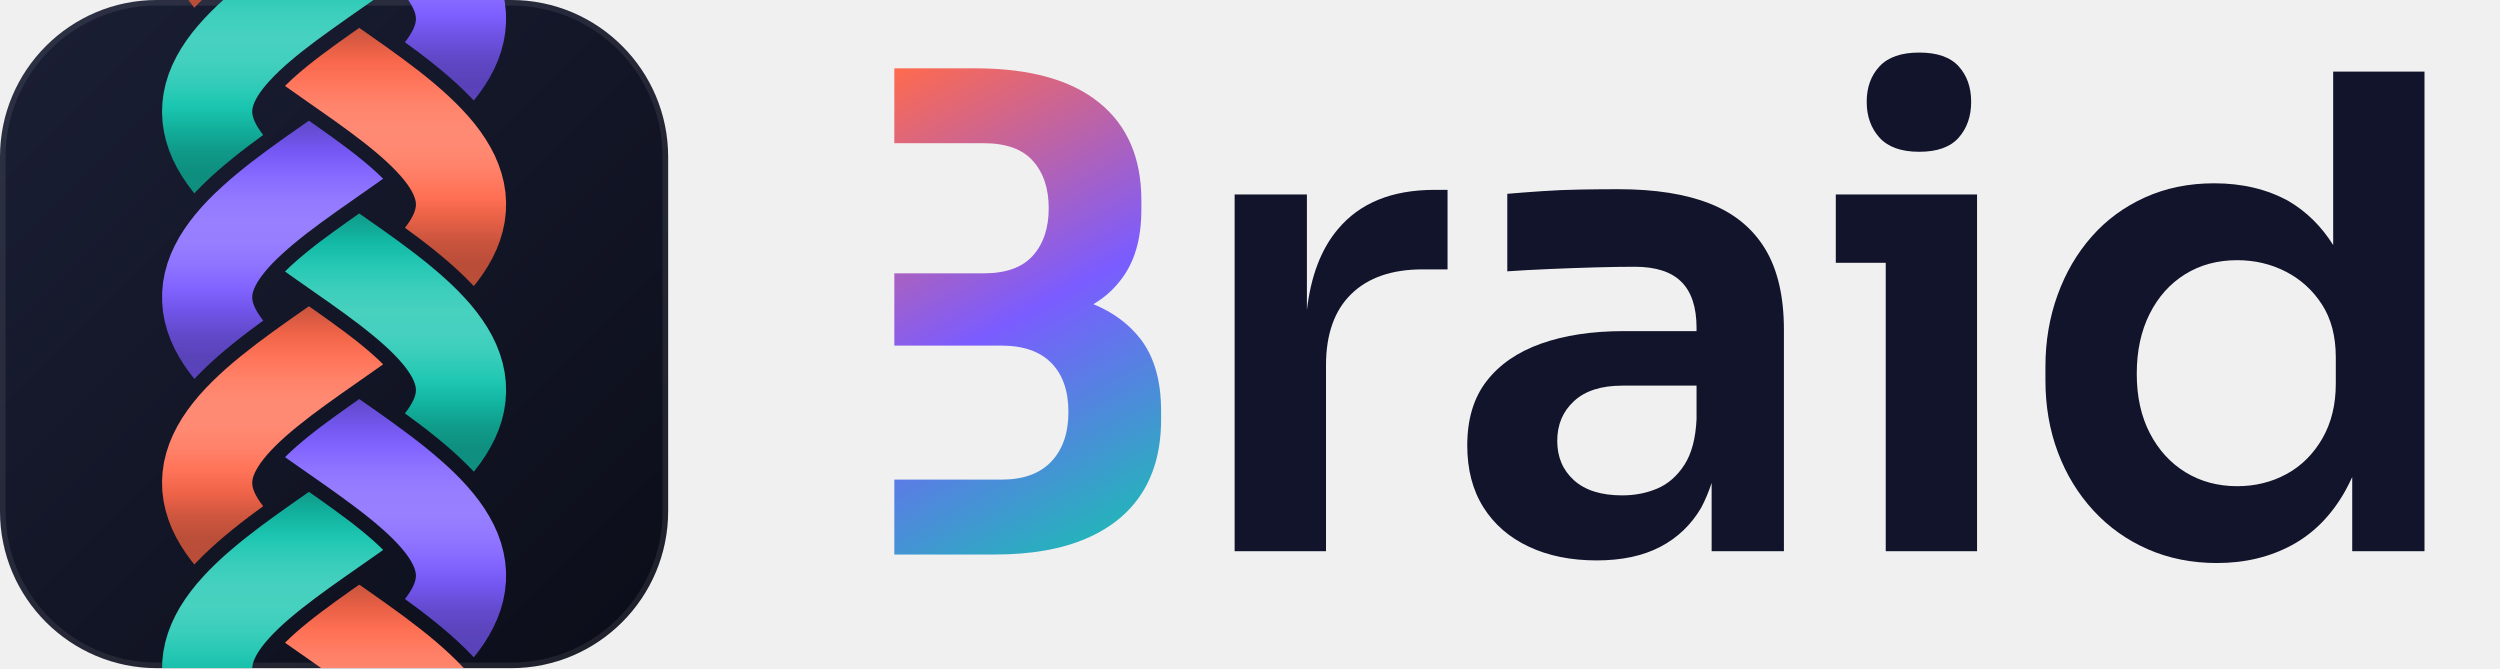
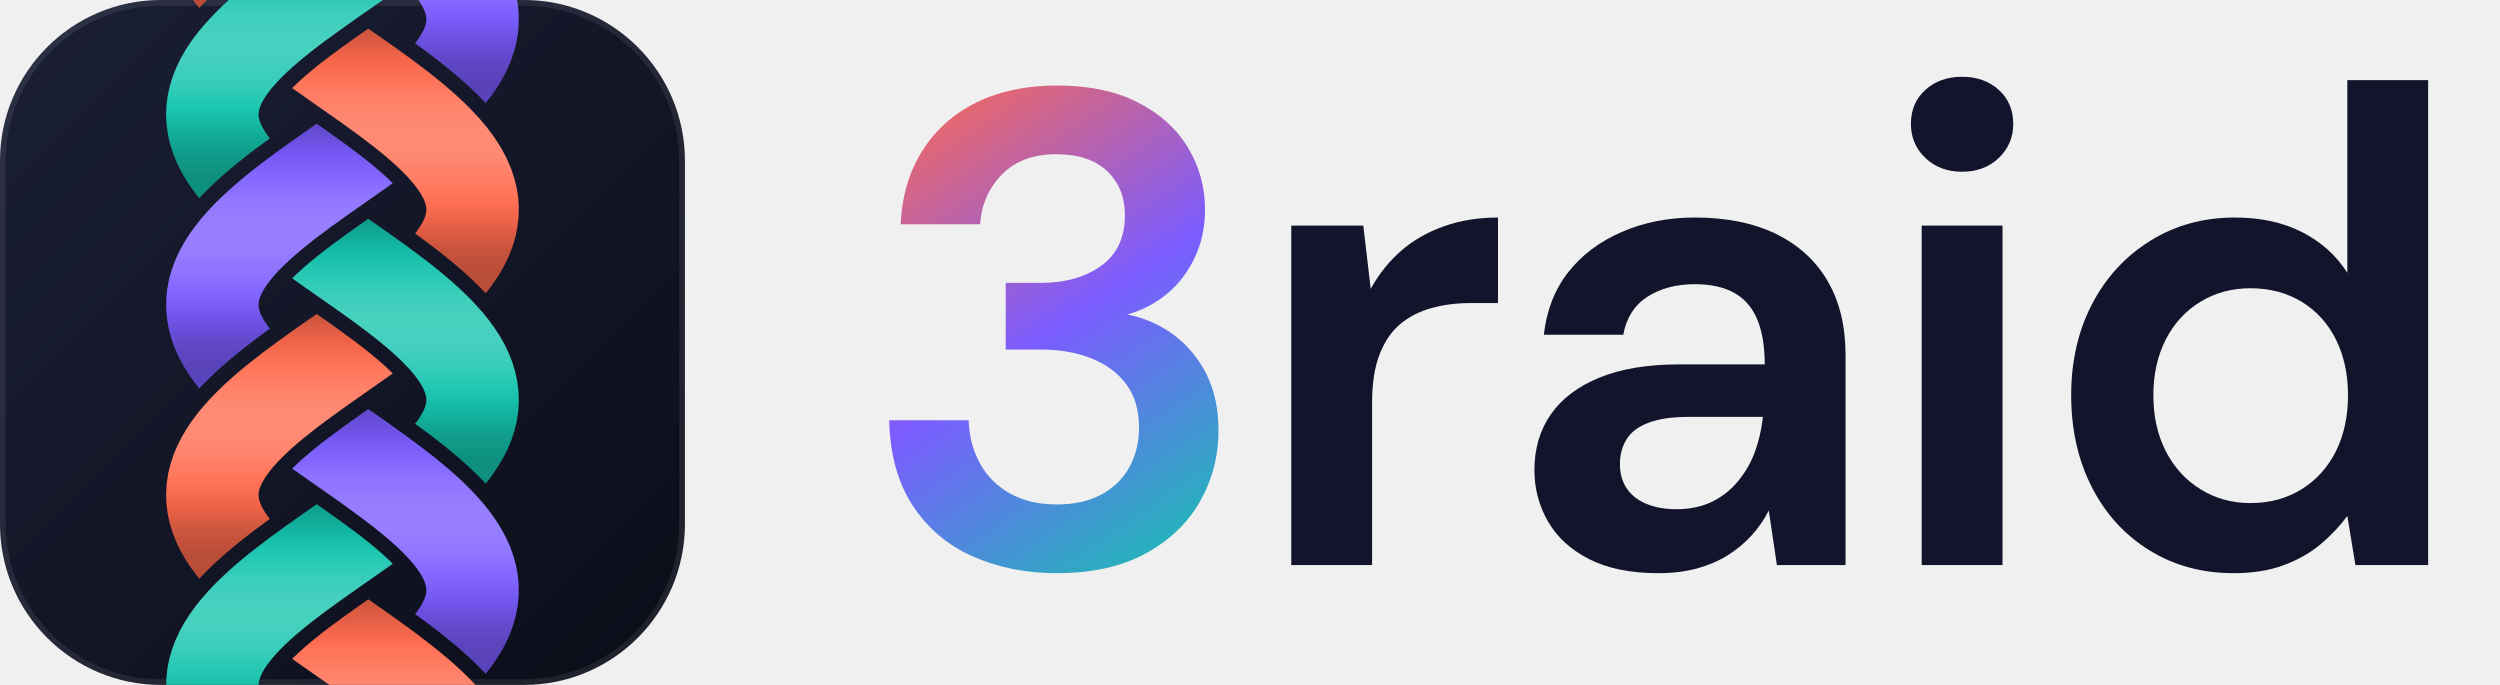
- <svg xmlns="http://www.w3.org/2000/svg" width="449" height="120" viewBox="0 0 449 120">
+ <svg xmlns="http://www.w3.org/2000/svg" width="438" height="120" viewBox="0 0 438 120">
  <defs>
    <linearGradient id="llight-g0" gradientUnits="userSpaceOnUse" x1="-90" y1="0" x2="90" y2="0">
      <stop offset="0%" stop-color="#ff866f" />
      <stop offset="2.27%" stop-color="#ff8b74" />
      <stop offset="4.55%" stop-color="#ff876f" />
      <stop offset="6.82%" stop-color="#ff7b62" />
      <stop offset="9.09%" stop-color="#ff6b4f" />
      <stop offset="11.36%" stop-color="#df5d43" />
      <stop offset="13.64%" stop-color="#c4513b" />
      <stop offset="15.91%" stop-color="#b84c37" />
      <stop offset="18.18%" stop-color="#be4f39" />
      <stop offset="20.45%" stop-color="#d65941" />
      <stop offset="22.73%" stop-color="#f8674b" />
      <stop offset="25%" stop-color="#ff775d" />
      <stop offset="27.27%" stop-color="#ff846c" />
      <stop offset="29.55%" stop-color="#ff8a74" />
      <stop offset="31.82%" stop-color="#ff8871" />
      <stop offset="34.09%" stop-color="#ff7e65" />
      <stop offset="36.36%" stop-color="#ff6f53" />
      <stop offset="38.64%" stop-color="#e66046" />
      <stop offset="40.91%" stop-color="#c8533d" />
      <stop offset="43.18%" stop-color="#b94d38" />
      <stop offset="45.45%" stop-color="#bb4e39" />
      <stop offset="47.73%" stop-color="#cf563f" />
      <stop offset="50%" stop-color="#f06448" />
      <stop offset="52.27%" stop-color="#ff7458" />
      <stop offset="54.55%" stop-color="#ff8269" />
      <stop offset="56.82%" stop-color="#ff8a73" />
      <stop offset="59.09%" stop-color="#ff8a73" />
      <stop offset="61.36%" stop-color="#ff8169" />
      <stop offset="63.64%" stop-color="#ff7358" />
      <stop offset="65.91%" stop-color="#ee6348" />
      <stop offset="68.18%" stop-color="#ce563e" />
      <stop offset="70.45%" stop-color="#bb4e38" />
      <stop offset="72.73%" stop-color="#b94d38" />
      <stop offset="75%" stop-color="#ca543d" />
      <stop offset="77.27%" stop-color="#e86046" />
      <stop offset="79.55%" stop-color="#ff7054" />
      <stop offset="81.82%" stop-color="#ff7f66" />
      <stop offset="84.09%" stop-color="#ff8972" />
      <stop offset="86.36%" stop-color="#ff8a74" />
      <stop offset="88.64%" stop-color="#ff846c" />
      <stop offset="90.91%" stop-color="#ff765c" />
      <stop offset="93.18%" stop-color="#f6664a" />
      <stop offset="95.45%" stop-color="#d45840" />
      <stop offset="97.73%" stop-color="#be4f39" />
      <stop offset="100%" stop-color="#b84c38" />
    </linearGradient>
    <linearGradient id="llight-g1" gradientUnits="userSpaceOnUse" x1="-90" y1="0" x2="90" y2="0">
      <stop offset="0%" stop-color="#5d46c1" />
      <stop offset="2.27%" stop-color="#694fda" />
      <stop offset="4.55%" stop-color="#7a5bfd" />
      <stop offset="6.82%" stop-color="#896dff" />
      <stop offset="9.09%" stop-color="#937aff" />
      <stop offset="11.36%" stop-color="#9880ff" />
      <stop offset="13.64%" stop-color="#957cff" />
      <stop offset="15.91%" stop-color="#8b70ff" />
      <stop offset="18.18%" stop-color="#7d5fff" />
      <stop offset="20.45%" stop-color="#6d51e1" />
      <stop offset="22.73%" stop-color="#5f47c5" />
      <stop offset="25%" stop-color="#5942b8" />
      <stop offset="27.27%" stop-color="#5b44bd" />
      <stop offset="29.55%" stop-color="#664cd4" />
      <stop offset="31.82%" stop-color="#7658f5" />
      <stop offset="34.09%" stop-color="#8669ff" />
      <stop offset="36.36%" stop-color="#9278ff" />
      <stop offset="38.64%" stop-color="#987fff" />
      <stop offset="40.91%" stop-color="#967eff" />
      <stop offset="43.18%" stop-color="#8e73ff" />
      <stop offset="45.45%" stop-color="#8163ff" />
      <stop offset="47.73%" stop-color="#7054e9" />
      <stop offset="50%" stop-color="#6249ca" />
      <stop offset="52.27%" stop-color="#5943b9" />
      <stop offset="54.55%" stop-color="#5a43bb" />
      <stop offset="56.82%" stop-color="#634acd" />
      <stop offset="59.09%" stop-color="#7256ed" />
      <stop offset="61.36%" stop-color="#8265ff" />
      <stop offset="63.64%" stop-color="#8f75ff" />
      <stop offset="65.91%" stop-color="#977eff" />
      <stop offset="68.18%" stop-color="#977fff" />
      <stop offset="70.45%" stop-color="#9076ff" />
      <stop offset="72.73%" stop-color="#8467ff" />
      <stop offset="75%" stop-color="#7457f1" />
      <stop offset="77.27%" stop-color="#644bd0" />
      <stop offset="79.55%" stop-color="#5b44bc" />
      <stop offset="81.82%" stop-color="#5943b9" />
      <stop offset="84.09%" stop-color="#6048c8" />
      <stop offset="86.36%" stop-color="#6f53e5" />
      <stop offset="88.64%" stop-color="#7f61ff" />
      <stop offset="90.91%" stop-color="#8d72ff" />
      <stop offset="93.18%" stop-color="#967dff" />
      <stop offset="95.45%" stop-color="#9880ff" />
      <stop offset="97.73%" stop-color="#9279ff" />
      <stop offset="100%" stop-color="#876bff" />
    </linearGradient>
    <linearGradient id="llight-g2" gradientUnits="userSpaceOnUse" x1="-90" y1="0" x2="90" y2="0">
      <stop offset="0%" stop-color="#14c4ae" />
      <stop offset="2.27%" stop-color="#11a996" />
      <stop offset="4.55%" stop-color="#0f9584" />
      <stop offset="6.82%" stop-color="#0e8d7d" />
      <stop offset="9.09%" stop-color="#0f9383" />
      <stop offset="11.36%" stop-color="#11a693" />
      <stop offset="13.64%" stop-color="#14c0ab" />
      <stop offset="15.91%" stop-color="#2acab6" />
      <stop offset="18.18%" stop-color="#3ecfbd" />
      <stop offset="20.45%" stop-color="#47d1c0" />
      <stop offset="22.73%" stop-color="#43d0be" />
      <stop offset="25%" stop-color="#33ccb9" />
      <stop offset="27.27%" stop-color="#1ac6b0" />
      <stop offset="29.55%" stop-color="#12af9b" />
      <stop offset="31.82%" stop-color="#109988" />
      <stop offset="34.09%" stop-color="#0e8e7e" />
      <stop offset="36.36%" stop-color="#0f9180" />
      <stop offset="38.64%" stop-color="#10a18f" />
      <stop offset="40.91%" stop-color="#13baa5" />
      <stop offset="43.18%" stop-color="#25c8b4" />
      <stop offset="45.45%" stop-color="#3bcebb" />
      <stop offset="47.73%" stop-color="#47d1bf" />
      <stop offset="50%" stop-color="#45d0bf" />
      <stop offset="52.27%" stop-color="#37cdba" />
      <stop offset="54.55%" stop-color="#20c7b2" />
      <stop offset="56.82%" stop-color="#12b5a1" />
      <stop offset="59.09%" stop-color="#109d8b" />
      <stop offset="61.36%" stop-color="#0f8f7f" />
      <stop offset="63.64%" stop-color="#0f8f7f" />
      <stop offset="65.91%" stop-color="#109c8b" />
      <stop offset="68.18%" stop-color="#12b4a0" />
      <stop offset="70.45%" stop-color="#1fc7b2" />
      <stop offset="72.73%" stop-color="#37cdba" />
      <stop offset="75%" stop-color="#45d0bf" />
      <stop offset="77.27%" stop-color="#47d1bf" />
      <stop offset="79.55%" stop-color="#3bcebc" />
      <stop offset="81.82%" stop-color="#26c8b4" />
      <stop offset="84.09%" stop-color="#13bba6" />
      <stop offset="86.36%" stop-color="#10a28f" />
      <stop offset="88.64%" stop-color="#0f9181" />
      <stop offset="90.91%" stop-color="#0e8e7e" />
      <stop offset="93.18%" stop-color="#109887" />
      <stop offset="95.45%" stop-color="#12ae9b" />
      <stop offset="97.73%" stop-color="#1ac5b0" />
      <stop offset="100%" stop-color="#32ccb8" />
    </linearGradient>
    <mask id="llight-m0" maskUnits="userSpaceOnUse" x="-138.6" y="-71.4" width="277.2" height="142.8">
      <rect x="-138.6" y="-71.4" width="277.2" height="142.8" fill="#fff" />
      <path d="M-80.91 -19.23C-79.56 -18.19 -78.21 -16.94 -76.86 -15.52C-75.51 -14.1 -74.16 -12.52 -72.81 -10.82C-71.46 -9.11 -70.11 -7.29 -68.76 -5.42C-67.41 -3.54 -66.06 -1.6 -64.71 0.33C-63.36 2.27 -62.01 4.2 -60.66 6.06C-59.31 7.93 -57.96 9.73 -56.61 11.4C-55.26 13.07 -53.91 14.63 -52.56 16C-51.21 17.38 -49.86 18.58 -48.51 19.58C-47.16 20.57 -45.81 21.35 -44.46 21.89C-43.11 22.43 -41.76 22.73 -40.41 22.79C-39.06 22.85 -37.71 22.66 -36.36 22.22C-35.01 21.79 -33.66 21.12 -32.31 20.23" fill="none" stroke="#000" stroke-width="21.48" stroke-linecap="butt" />
      <path d="M-30.91 19.23C-29.56 18.19 -28.21 16.94 -26.86 15.52C-25.51 14.1 -24.16 12.52 -22.81 10.82C-21.46 9.11 -20.11 7.29 -18.76 5.42C-17.41 3.54 -16.06 1.6 -14.71 -0.33C-13.36 -2.27 -12.01 -4.2 -10.66 -6.06C-9.31 -7.93 -7.96 -9.73 -6.61 -11.4C-5.26 -13.07 -3.91 -14.63 -2.56 -16C-1.21 -17.38 0.14 -18.58 1.49 -19.58C2.84 -20.57 4.19 -21.35 5.54 -21.89C6.89 -22.43 8.24 -22.73 9.59 -22.79C10.94 -22.85 12.29 -22.66 13.64 -22.22C14.99 -21.79 16.34 -21.12 17.69 -20.23" fill="none" stroke="#000" stroke-width="21.48" stroke-linecap="butt" />
      <path d="M19.09 -19.23C20.44 -18.19 21.79 -16.94 23.14 -15.52C24.49 -14.1 25.84 -12.52 27.19 -10.82C28.54 -9.11 29.89 -7.29 31.24 -5.42C32.59 -3.54 33.94 -1.6 35.29 0.33C36.64 2.27 37.99 4.2 39.34 6.06C40.69 7.93 42.04 9.73 43.39 11.4C44.74 13.07 46.09 14.63 47.44 16C48.79 17.38 50.14 18.58 51.49 19.58C52.84 20.57 54.19 21.35 55.54 21.89C56.89 22.43 58.24 22.73 59.59 22.79C60.94 22.85 62.29 22.66 63.64 22.22C64.99 21.79 66.34 21.12 67.69 20.23" fill="none" stroke="#000" stroke-width="21.48" stroke-linecap="butt" />
      <path d="M69.09 19.23C70.44 18.19 71.79 16.94 73.14 15.52C74.49 14.1 75.84 12.52 77.19 10.82C78.54 9.11 79.89 7.29 81.24 5.42C82.59 3.54 83.94 1.6 85.29 -0.33C86.64 -2.27 87.99 -4.2 89.34 -6.06C90.69 -7.93 92.04 -9.73 93.39 -11.4C94.74 -13.07 96.09 -14.63 97.44 -16C98.79 -17.38 100.14 -18.58 101.49 -19.58C102.84 -20.57 104.19 -21.35 105.54 -21.89C106.89 -22.43 108.24 -22.73 109.59 -22.79C110.94 -22.85 112.29 -22.66 113.64 -22.22C114.99 -21.79 116.34 -21.12 117.69 -20.23" fill="none" stroke="#000" stroke-width="21.48" stroke-linecap="butt" />
    </mask>
    <mask id="llight-m1" maskUnits="userSpaceOnUse" x="-138.6" y="-71.4" width="277.2" height="142.8">
      <rect x="-138.6" y="-71.4" width="277.2" height="142.8" fill="#fff" />
      <path d="M-114.24 -19.23C-112.89 -18.19 -111.54 -16.94 -110.19 -15.52C-108.84 -14.1 -107.49 -12.52 -106.14 -10.82C-104.79 -9.11 -103.44 -7.29 -102.09 -5.42C-100.74 -3.54 -99.39 -1.6 -98.04 0.33C-96.69 2.27 -95.34 4.2 -93.99 6.06C-92.64 7.93 -91.29 9.73 -89.94 11.4C-88.59 13.07 -87.24 14.63 -85.89 16C-84.54 17.38 -83.19 18.58 -81.84 19.58C-80.49 20.57 -79.14 21.35 -77.79 21.89C-76.44 22.43 -75.09 22.73 -73.74 22.79C-72.39 22.85 -71.04 22.66 -69.69 22.22C-68.34 21.79 -66.99 21.12 -65.64 20.23" fill="none" stroke="#000" stroke-width="21.48" stroke-linecap="butt" />
      <path d="M-64.24 19.23C-62.89 18.19 -61.54 16.94 -60.19 15.52C-58.84 14.1 -57.49 12.52 -56.14 10.82C-54.79 9.11 -53.44 7.29 -52.09 5.42C-50.74 3.54 -49.39 1.6 -48.04 -0.33C-46.69 -2.27 -45.34 -4.2 -43.99 -6.06C-42.64 -7.93 -41.29 -9.73 -39.94 -11.4C-38.59 -13.07 -37.24 -14.63 -35.89 -16C-34.54 -17.38 -33.19 -18.58 -31.84 -19.58C-30.49 -20.57 -29.14 -21.35 -27.79 -21.89C-26.44 -22.43 -25.09 -22.73 -23.74 -22.79C-22.39 -22.85 -21.04 -22.66 -19.69 -22.22C-18.34 -21.79 -16.99 -21.12 -15.64 -20.23" fill="none" stroke="#000" stroke-width="21.48" stroke-linecap="butt" />
      <path d="M-14.24 -19.23C-12.89 -18.19 -11.54 -16.94 -10.19 -15.52C-8.84 -14.1 -7.49 -12.52 -6.14 -10.82C-4.79 -9.11 -3.44 -7.29 -2.09 -5.42C-0.74 -3.54 0.61 -1.6 1.96 0.33C3.31 2.27 4.66 4.2 6.01 6.06C7.36 7.93 8.71 9.73 10.06 11.4C11.41 13.07 12.76 14.63 14.11 16C15.46 17.38 16.81 18.58 18.16 19.58C19.51 20.57 20.86 21.35 22.21 21.89C23.56 22.43 24.91 22.73 26.26 22.79C27.61 22.85 28.96 22.66 30.31 22.22C31.66 21.79 33.01 21.12 34.36 20.23" fill="none" stroke="#000" stroke-width="21.48" stroke-linecap="butt" />
      <path d="M35.76 19.23C37.11 18.19 38.46 16.94 39.81 15.52C41.16 14.1 42.51 12.52 43.86 10.82C45.21 9.11 46.56 7.29 47.91 5.42C49.26 3.54 50.61 1.6 51.96 -0.33C53.31 -2.27 54.66 -4.2 56.01 -6.06C57.36 -7.93 58.71 -9.73 60.06 -11.4C61.41 -13.07 62.76 -14.63 64.11 -16C65.46 -17.38 66.81 -18.58 68.16 -19.58C69.51 -20.57 70.86 -21.35 72.21 -21.89C73.56 -22.43 74.91 -22.73 76.26 -22.79C77.61 -22.85 78.96 -22.66 80.31 -22.22C81.66 -21.79 83.01 -21.12 84.36 -20.23" fill="none" stroke="#000" stroke-width="21.48" stroke-linecap="butt" />
    </mask>
    <mask id="llight-m2" maskUnits="userSpaceOnUse" x="-138.6" y="-71.4" width="277.2" height="142.8">
      <rect x="-138.6" y="-71.4" width="277.2" height="142.8" fill="#fff" />
      <path d="M-97.58 19.23C-96.23 18.19 -94.88 16.94 -93.53 15.52C-92.18 14.1 -90.83 12.52 -89.48 10.82C-88.13 9.11 -86.78 7.29 -85.43 5.42C-84.08 3.54 -82.73 1.6 -81.38 -0.33C-80.03 -2.27 -78.68 -4.2 -77.33 -6.06C-75.98 -7.93 -74.63 -9.73 -73.28 -11.4C-71.93 -13.07 -70.58 -14.63 -69.23 -16C-67.88 -17.38 -66.53 -18.58 -65.18 -19.58C-63.83 -20.57 -62.48 -21.35 -61.13 -21.89C-59.78 -22.43 -58.43 -22.73 -57.08 -22.79C-55.73 -22.85 -54.38 -22.66 -53.03 -22.22C-51.68 -21.79 -50.33 -21.12 -48.98 -20.23" fill="none" stroke="#000" stroke-width="21.48" stroke-linecap="butt" />
      <path d="M-47.58 -19.23C-46.23 -18.19 -44.88 -16.94 -43.53 -15.52C-42.18 -14.1 -40.83 -12.52 -39.48 -10.82C-38.13 -9.11 -36.78 -7.29 -35.43 -5.42C-34.08 -3.54 -32.73 -1.6 -31.38 0.33C-30.03 2.27 -28.68 4.2 -27.33 6.06C-25.98 7.93 -24.63 9.73 -23.28 11.4C-21.93 13.07 -20.58 14.63 -19.23 16C-17.88 17.38 -16.53 18.58 -15.18 19.58C-13.83 20.57 -12.48 21.35 -11.13 21.89C-9.78 22.43 -8.43 22.73 -7.08 22.79C-5.73 22.85 -4.38 22.66 -3.03 22.22C-1.68 21.79 -0.33 21.12 1.02 20.23" fill="none" stroke="#000" stroke-width="21.48" stroke-linecap="butt" />
      <path d="M2.42 19.23C3.77 18.19 5.12 16.94 6.47 15.52C7.82 14.1 9.17 12.52 10.52 10.82C11.87 9.11 13.22 7.29 14.57 5.42C15.92 3.54 17.27 1.6 18.62 -0.33C19.97 -2.27 21.32 -4.2 22.67 -6.06C24.02 -7.93 25.37 -9.73 26.72 -11.4C28.07 -13.07 29.42 -14.63 30.77 -16C32.12 -17.38 33.47 -18.58 34.82 -19.58C36.17 -20.57 37.52 -21.35 38.87 -21.89C40.22 -22.43 41.57 -22.73 42.92 -22.79C44.27 -22.85 45.62 -22.66 46.97 -22.22C48.32 -21.79 49.67 -21.12 51.02 -20.23" fill="none" stroke="#000" stroke-width="21.48" stroke-linecap="butt" />
      <path d="M52.42 -19.23C53.77 -18.19 55.12 -16.94 56.47 -15.52C57.82 -14.1 59.17 -12.52 60.52 -10.82C61.87 -9.11 63.22 -7.29 64.57 -5.42C65.92 -3.54 67.27 -1.6 68.62 0.33C69.97 2.27 71.32 4.2 72.67 6.06C74.02 7.93 75.37 9.73 76.72 11.4C78.07 13.07 79.42 14.63 80.77 16C82.12 17.38 83.47 18.58 84.82 19.58C86.17 20.57 87.52 21.35 88.87 21.89C90.22 22.43 91.57 22.73 92.92 22.79C94.27 22.85 95.62 22.66 96.97 22.22C98.32 21.79 99.67 21.12 101.02 20.23" fill="none" stroke="#000" stroke-width="21.48" stroke-linecap="butt" />
    </mask>
    <linearGradient id="llight-bg" x1="0" y1="0" x2="1" y2="1">
      <stop offset="0" stop-color="#1B1F35" />
      <stop offset="1" stop-color="#0B0D18" />
    </linearGradient>
    <clipPath id="llight-clip">
      <rect x="0" y="0" width="120" height="120" rx="28.2" />
    </clipPath>
-     <linearGradient id="wlight-three" gradientUnits="userSpaceOnUse" x1="160.62" y1="12.27" x2="208.528" y2="99.59">
+     <linearGradient id="wlight-three" gradientUnits="userSpaceOnUse" x1="155.782" y1="14.984" x2="213.484" y2="100.416">
      <stop offset="0" stop-color="#FF6A4D" />
      <stop offset="0.5" stop-color="#7B5CFF" />
      <stop offset="1" stop-color="#14C4AE" />
    </linearGradient>
  </defs>
  <rect x="0" y="0" width="120" height="120" rx="28.2" fill="url(#llight-bg)" />
  <rect x="0.5" y="0.5" width="119" height="119" rx="27.7" fill="none" stroke="#ffffff" stroke-opacity="0.08" />
  <g clip-path="url(#llight-clip)">
    <g transform="translate(60 60) rotate(90)">
      <path d="M-90 11.33C-88.64 13.02 -87.27 14.59 -85.91 15.99C-84.55 17.38 -83.18 18.6 -81.82 19.59C-80.45 20.59 -79.09 21.37 -77.73 21.91C-76.36 22.45 -75 22.75 -73.64 22.79C-72.27 22.84 -70.91 22.63 -69.55 22.18C-68.18 21.72 -66.82 21.02 -65.45 20.1C-64.09 19.18 -62.73 18.04 -61.36 16.71C-60 15.38 -58.64 13.86 -57.27 12.21C-55.91 10.56 -54.55 8.78 -53.18 6.92C-51.82 5.06 -50.45 3.12 -49.09 1.17C-47.73 -0.78 -46.36 -2.75 -45 -4.66C-43.64 -6.57 -42.27 -8.43 -40.91 -10.18C-39.55 -11.93 -38.18 -13.56 -36.82 -15.03C-35.45 -16.5 -34.09 -17.8 -32.73 -18.9C-31.36 -19.99 -30 -20.87 -28.64 -21.52C-27.27 -22.16 -25.91 -22.57 -24.55 -22.73C-23.18 -22.88 -21.82 -22.79 -20.45 -22.44C-19.09 -22.1 -17.73 -21.51 -16.36 -20.68C-15 -19.86 -13.64 -18.81 -12.27 -17.56C-10.91 -16.32 -9.55 -14.88 -8.18 -13.29C-6.82 -11.7 -5.45 -9.97 -4.09 -8.15C-2.73 -6.32 -1.36 -4.41 0 -2.46C1.36 -0.52 2.73 1.45 4.09 3.38C5.45 5.31 6.82 7.2 8.18 9C9.55 10.79 10.91 12.49 12.27 14.03C13.64 15.57 15 16.95 16.36 18.14C17.73 19.32 19.09 20.3 20.45 21.05C21.82 21.8 23.18 22.32 24.55 22.59C25.91 22.85 27.27 22.87 28.64 22.64C30 22.4 31.36 21.92 32.73 21.2C34.09 20.48 35.45 19.52 36.82 18.37C38.18 17.21 39.55 15.85 40.91 14.33C42.27 12.81 43.64 11.13 45 9.35C46.36 7.57 47.73 5.68 49.09 3.75C50.45 1.83 51.82 -0.14 53.18 -2.09C54.55 -4.03 55.91 -5.95 57.27 -7.79C58.64 -9.62 60 -11.37 61.36 -12.98C62.73 -14.59 64.09 -16.05 65.45 -17.32C66.82 -18.59 68.18 -19.67 69.55 -20.52C70.91 -21.37 72.27 -22 73.64 -22.37C75 -22.75 76.36 -22.88 77.73 -22.75C79.09 -22.63 80.45 -22.26 81.82 -21.64C83.18 -21.03 84.55 -20.17 85.91 -19.11C87.27 -18.04 88.64 -16.76 90 -15.32" fill="none" stroke="url(#llight-g0)" stroke-width="16.2" stroke-linecap="round" mask="url(#llight-m0)" />
      <path d="M-90 11.47C-88.64 9.78 -87.27 7.97 -85.91 6.08C-84.55 4.2 -83.18 2.25 -81.82 0.3C-80.45 -1.65 -79.09 -3.61 -77.73 -5.51C-76.36 -7.4 -75 -9.24 -73.64 -10.95C-72.27 -12.66 -70.91 -14.26 -69.55 -15.67C-68.18 -17.09 -66.82 -18.34 -65.45 -19.37C-64.09 -20.4 -62.73 -21.22 -61.36 -21.79C-60 -22.37 -58.64 -22.7 -57.27 -22.78C-55.91 -22.86 -54.55 -22.69 -53.18 -22.27C-51.82 -21.86 -50.45 -21.19 -49.09 -20.3C-47.73 -19.41 -46.36 -18.3 -45 -17C-43.64 -15.7 -42.27 -14.21 -40.91 -12.58C-39.55 -10.95 -38.18 -9.18 -36.82 -7.33C-35.45 -5.48 -34.09 -3.55 -32.73 -1.6C-31.36 0.35 -30 2.31 -28.64 4.23C-27.27 6.15 -25.91 8.03 -24.55 9.79C-23.18 11.55 -21.82 13.21 -20.45 14.7C-19.09 16.2 -17.73 17.53 -16.36 18.65C-15 19.77 -13.64 20.69 -12.27 21.37C-10.91 22.05 -9.55 22.5 -8.18 22.69C-6.82 22.88 -5.45 22.82 -4.09 22.52C-2.73 22.21 -1.36 21.65 0 20.86C1.36 20.07 2.73 19.05 4.09 17.84C5.45 16.62 6.82 15.21 8.18 13.64C9.55 12.08 10.91 10.36 12.27 8.55C13.64 6.74 15 4.83 16.36 2.9C17.73 0.96 19.09 -1.01 20.45 -2.95C21.82 -4.89 23.18 -6.79 24.55 -8.6C25.91 -10.41 27.27 -12.12 28.64 -13.68C30 -15.25 31.36 -16.66 32.73 -17.87C34.09 -19.08 35.45 -20.1 36.82 -20.88C38.18 -21.67 39.55 -22.22 40.91 -22.52C42.27 -22.83 43.64 -22.88 45 -22.68C46.36 -22.49 47.73 -22.04 49.09 -21.35C50.45 -20.67 51.82 -19.75 53.18 -18.62C54.55 -17.49 55.91 -16.16 57.27 -14.66C58.64 -13.17 60 -11.51 61.36 -9.74C62.73 -7.98 64.09 -6.1 65.45 -4.18C66.82 -2.26 68.18 -0.3 69.55 1.65C70.91 3.6 72.27 5.53 73.64 7.38C75 9.23 76.36 10.99 77.73 12.62C79.09 14.25 80.45 15.74 81.82 17.03C83.18 18.33 84.55 19.44 85.91 20.33C87.27 21.21 88.64 21.87 90 22.28" fill="none" stroke="url(#llight-g1)" stroke-width="16.2" stroke-linecap="round" mask="url(#llight-m1)" />
      <path d="M-90 -22.8C-88.64 -22.81 -87.27 -22.56 -85.91 -22.07C-84.55 -21.58 -83.18 -20.85 -81.82 -19.89C-80.45 -18.94 -79.09 -17.76 -77.73 -16.41C-76.36 -15.05 -75 -13.51 -73.64 -11.84C-72.27 -10.17 -70.91 -8.37 -69.55 -6.5C-68.18 -4.63 -66.82 -2.69 -65.45 -0.73C-64.09 1.22 -62.73 3.18 -61.36 5.08C-60 6.99 -58.64 8.84 -57.27 10.57C-55.91 12.3 -54.55 13.91 -53.18 15.36C-51.82 16.8 -50.45 18.07 -49.09 19.14C-47.73 20.2 -46.36 21.05 -45 21.66C-43.64 22.27 -42.27 22.64 -40.91 22.76C-39.55 22.88 -38.18 22.74 -36.82 22.36C-35.45 21.98 -34.09 21.35 -32.73 20.5C-31.36 19.64 -30 18.56 -28.64 17.28C-27.27 16.01 -25.91 14.55 -24.55 12.94C-23.18 11.33 -21.82 9.58 -20.45 7.74C-19.09 5.9 -17.73 3.98 -16.36 2.03C-15 0.09 -13.64 -1.88 -12.27 -3.81C-10.91 -5.73 -9.55 -7.62 -8.18 -9.4C-6.82 -11.18 -5.45 -12.85 -4.09 -14.37C-2.73 -15.89 -1.36 -17.24 0 -18.4C1.36 -19.55 2.73 -20.5 4.09 -21.22C5.45 -21.93 6.82 -22.41 8.18 -22.64C9.55 -22.87 10.91 -22.85 12.27 -22.58C13.64 -22.31 15 -21.79 16.36 -21.03C17.73 -20.28 19.09 -19.29 20.45 -18.11C21.82 -16.92 23.18 -15.53 24.55 -13.99C25.91 -12.44 27.27 -10.75 28.64 -8.95C30 -7.15 31.36 -5.26 32.73 -3.33C34.09 -1.39 35.45 0.58 36.82 2.52C38.18 4.46 39.55 6.37 40.91 8.2C42.27 10.02 43.64 11.75 45 13.34C46.36 14.92 47.73 16.36 49.09 17.6C50.45 18.84 51.82 19.89 53.18 20.71C54.55 21.52 55.91 22.11 57.27 22.45C58.64 22.79 60 22.88 61.36 22.72C62.73 22.56 64.09 22.15 65.45 21.5C66.82 20.85 68.18 19.96 69.55 18.87C70.91 17.77 72.27 16.46 73.64 14.99C75 13.52 76.36 11.88 77.73 10.13C79.09 8.38 80.45 6.52 81.82 4.61C83.18 2.7 84.55 0.73 85.91 -1.22C87.27 -3.17 88.64 -5.11 90 -6.97" fill="none" stroke="url(#llight-g2)" stroke-width="16.2" stroke-linecap="round" mask="url(#llight-m2)" />
    </g>
  </g>
-   <path d="M160.62 99.59L160.62 86.14L179.85 86.14Q185.75 86.14 188.82 82.89Q191.89 79.65 191.89 73.98Q191.89 68.32 188.82 65.19Q185.75 62.07 179.85 62.07L160.62 62.07L160.62 49.09L176.67 49.09Q182.69 49.09 185.52 45.90Q188.35 42.71 188.35 37.40Q188.35 32.09 185.52 28.91Q182.69 25.72 176.67 25.72L160.62 25.72L160.62 12.27L175.13 12.27Q189.77 12.27 197.38 18.41Q204.99 24.54 204.99 35.99L204.99 37.64Q204.99 45.66 201.21 50.38Q199.21 52.98 196.37 54.63Q201.57 56.76 204.75 60.77Q208.53 65.61 208.53 73.75L208.53 75.40Q208.53 83.07 205.16 88.44Q201.80 93.81 195.13 96.70Q188.47 99.59 178.67 99.59L160.62 99.59Z" fill="url(#wlight-three)" />
-   <path d="M238.15 99L221.74 99L221.74 34.93L234.72 34.93L234.72 55.69Q235.79 46.49 240.27 41.18Q246.17 34.10 257.62 34.10L259.98 34.10L259.98 48.38L255.49 48.38Q247.23 48.38 242.69 52.80Q238.15 57.23 238.15 65.61" fill="#11142A" />
-   <path d="M320.39 99L307.41 99L307.41 86.73Q306.59 89.21 305.52 91.21Q302.81 95.81 298.15 98.23Q293.49 100.65 286.76 100.65Q279.80 100.65 274.55 98.17Q269.30 95.70 266.41 91.09Q263.52 86.49 263.52 80Q263.52 72.92 267 68.44Q270.48 63.95 276.79 61.71Q283.10 59.47 291.60 59.47L304.70 59.47L304.70 58.88Q304.70 53.33 301.98 50.62Q299.27 47.91 293.61 47.91Q290.66 47.91 286.53 48.02Q282.40 48.14 278.21 48.32Q274.02 48.50 270.71 48.73L270.71 34.81Q273.43 34.57 276.85 34.34Q280.27 34.10 283.87 34.04Q287.47 33.98 290.66 33.98Q300.57 33.98 307.12 36.58Q313.67 39.17 317.03 44.72Q320.39 50.27 320.39 59.23L320.39 99M304.70 75.28L304.70 69.26L291.36 69.26Q285.70 69.26 282.69 72.04Q279.68 74.81 279.68 79.18Q279.68 83.54 282.69 86.26Q285.70 88.97 291.36 88.97Q294.79 88.97 297.68 87.73Q300.57 86.49 302.52 83.48Q304.46 80.47 304.70 75.28" fill="#11142A" />
-   <path d="M355.08 99L338.68 99L338.68 47.20L329.71 47.20L329.71 34.93L355.08 34.93L355.08 99M344.70 27.26Q339.86 27.26 337.56 24.72Q335.26 22.18 335.26 18.29Q335.26 14.39 337.56 11.92Q339.86 9.44 344.70 9.44Q349.54 9.44 351.78 11.92Q354.02 14.39 354.02 18.29Q354.02 22.18 351.78 24.72Q349.54 27.26 344.70 27.26" fill="#11142A" />
-   <path d="M398.15 101.12Q391.43 101.12 385.76 98.65Q380.10 96.17 375.97 91.68Q371.84 87.20 369.60 81.24Q367.36 75.28 367.36 68.32L367.36 65.84Q367.36 59 369.54 52.98Q371.72 46.96 375.68 42.48Q379.63 37.99 385.23 35.46Q390.84 32.92 397.68 32.92Q405.23 32.92 411.02 36.11Q415.85 38.94 419.04 44.01L419.04 12.86L435.44 12.86L435.44 99L422.46 99L422.46 85.67Q421.87 86.96 421.28 88.03Q417.62 94.63 411.67 97.88Q405.71 101.12 398.15 101.12M401.81 87.32Q406.65 87.32 410.66 85.14Q414.67 82.95 417.09 78.76Q419.51 74.57 419.51 68.91L419.51 64.19Q419.51 58.53 417.03 54.69Q414.56 50.86 410.54 48.79Q406.53 46.73 401.81 46.73Q396.50 46.73 392.43 49.26Q388.36 51.80 386.06 56.40Q383.76 61 383.76 67.14Q383.76 73.28 386.12 77.82Q388.48 82.36 392.55 84.84Q396.62 87.32 401.81 87.32" fill="#11142A" />
+   <path d="M185.16 100.42Q177.14 100.42 170.53 97.53Q163.92 94.63 159.97 88.67Q156.02 82.72 155.78 73.63L169.71 73.63Q169.82 77.76 171.65 81.12Q173.48 84.49 176.90 86.43Q180.33 88.38 185.16 88.38Q189.77 88.38 193.01 86.61Q196.26 84.84 197.91 81.77Q199.56 78.70 199.56 74.93Q199.56 70.33 197.32 67.32Q195.08 64.31 191.18 62.77Q187.29 61.24 182.33 61.24L176.20 61.24L176.20 49.56L182.33 49.56Q188.82 49.56 192.95 46.55Q197.08 43.54 197.08 37.76Q197.08 32.92 193.96 29.97Q190.83 27.02 185.05 27.02Q179.03 27.02 175.55 30.56Q172.07 34.10 171.71 39.29L157.79 39.29Q158.14 31.86 161.62 26.37Q165.10 20.88 171.12 17.93Q177.14 14.98 185.16 14.98Q193.54 14.98 199.32 17.93Q205.11 20.88 208.12 25.84Q211.12 30.80 211.12 36.70Q211.12 41.30 209.35 45.07Q207.58 48.85 204.57 51.39Q201.57 53.92 197.55 55.10Q202.16 56.05 205.75 58.76Q209.35 61.48 211.42 65.66Q213.48 69.85 213.48 75.40Q213.48 82.13 210.24 87.85Q206.99 93.57 200.68 96.99Q194.37 100.42 185.16 100.42" fill="url(#wlight-three)" />
+   <path d="M240.39 99L226.23 99L226.23 39.53L238.85 39.53L240.15 50.62Q242.28 46.73 245.46 43.95Q248.65 41.18 252.96 39.65Q257.26 38.11 262.45 38.11L262.45 53.10L257.50 53.10Q253.96 53.10 250.77 53.98Q247.59 54.87 245.28 56.81Q242.98 58.76 241.69 62.13Q240.39 65.49 240.39 70.56" fill="#11142A" />
+   <path d="M290.54 100.42Q283.22 100.42 278.38 97.94Q273.55 95.46 271.19 91.33Q268.83 87.20 268.83 82.36Q268.83 76.70 271.72 72.57Q274.61 68.44 280.27 66.14Q285.94 63.84 294.20 63.84L309.18 63.84Q309.18 59.12 307.88 55.99Q306.59 52.86 303.87 51.33Q301.16 49.79 296.91 49.79Q292.07 49.79 288.65 51.98Q285.23 54.16 284.40 58.64L270.48 58.64Q271.19 52.27 274.73 47.73Q278.27 43.19 284.11 40.65Q289.95 38.11 296.91 38.11Q305.29 38.11 311.19 41Q317.09 43.89 320.21 49.26Q323.34 54.63 323.34 62.18L323.34 99L311.31 99L309.89 89.44Q308.71 91.80 306.88 93.81Q305.05 95.81 302.69 97.29Q300.33 98.76 297.32 99.59Q294.31 100.42 290.54 100.42M293.72 89.21Q297.15 89.21 299.80 87.97Q302.46 86.73 304.40 84.43Q306.35 82.13 307.41 79.29Q308.47 76.46 308.83 73.28L308.83 73.04L295.73 73.04Q291.60 73.04 288.89 74.04Q286.17 75.05 284.99 76.93Q283.81 78.82 283.81 81.30Q283.81 83.78 284.99 85.55Q286.17 87.32 288.41 88.26Q290.66 89.21 293.72 89.21" fill="#11142A" />
+   <path d="M350.84 99L336.68 99L336.68 39.53L350.84 39.53L350.84 99M343.76 30.09Q339.86 30.09 337.32 27.67Q334.79 25.25 334.79 21.71Q334.79 18.05 337.32 15.75Q339.86 13.45 343.76 13.45Q347.65 13.45 350.19 15.75Q352.72 18.05 352.72 21.71Q352.72 25.25 350.19 27.67Q347.65 30.09 343.76 30.09" fill="#11142A" />
+   <path d="M391.31 100.42Q383.05 100.42 376.56 96.40Q370.07 92.39 366.47 85.31Q362.87 78.23 362.87 69.26Q362.87 60.30 366.53 53.27Q370.19 46.25 376.74 42.18Q383.29 38.11 391.55 38.11Q398.27 38.11 403.29 40.65Q408.30 43.19 411.25 47.79L411.25 14.04L425.41 14.04L425.41 99L412.67 99L411.25 90.39Q409.36 92.98 406.65 95.28Q403.94 97.58 400.16 99Q396.38 100.42 391.31 100.42M394.26 88.14Q399.33 88.14 403.23 85.72Q407.12 83.31 409.25 79.06Q411.37 74.81 411.37 69.26Q411.37 63.72 409.25 59.47Q407.12 55.22 403.23 52.86Q399.33 50.50 394.26 50.50Q389.42 50.50 385.53 52.86Q381.63 55.22 379.45 59.47Q377.27 63.72 377.27 69.26Q377.27 74.81 379.45 79.06Q381.63 83.31 385.53 85.72Q389.42 88.14 394.26 88.14" fill="#11142A" />
</svg>
